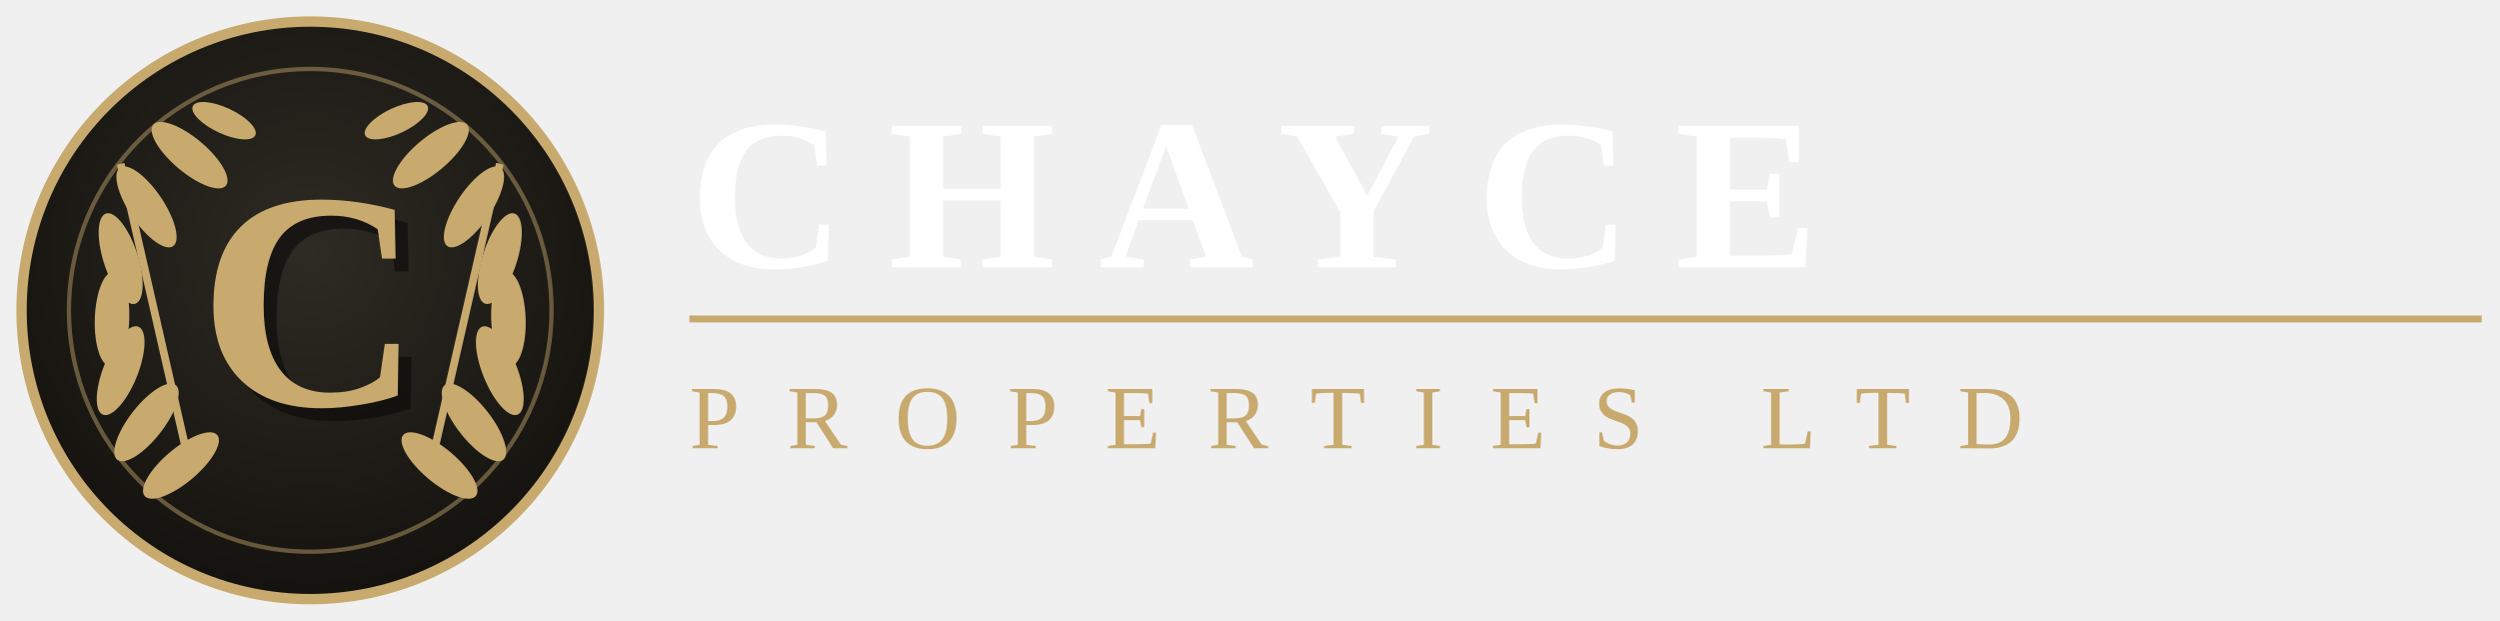
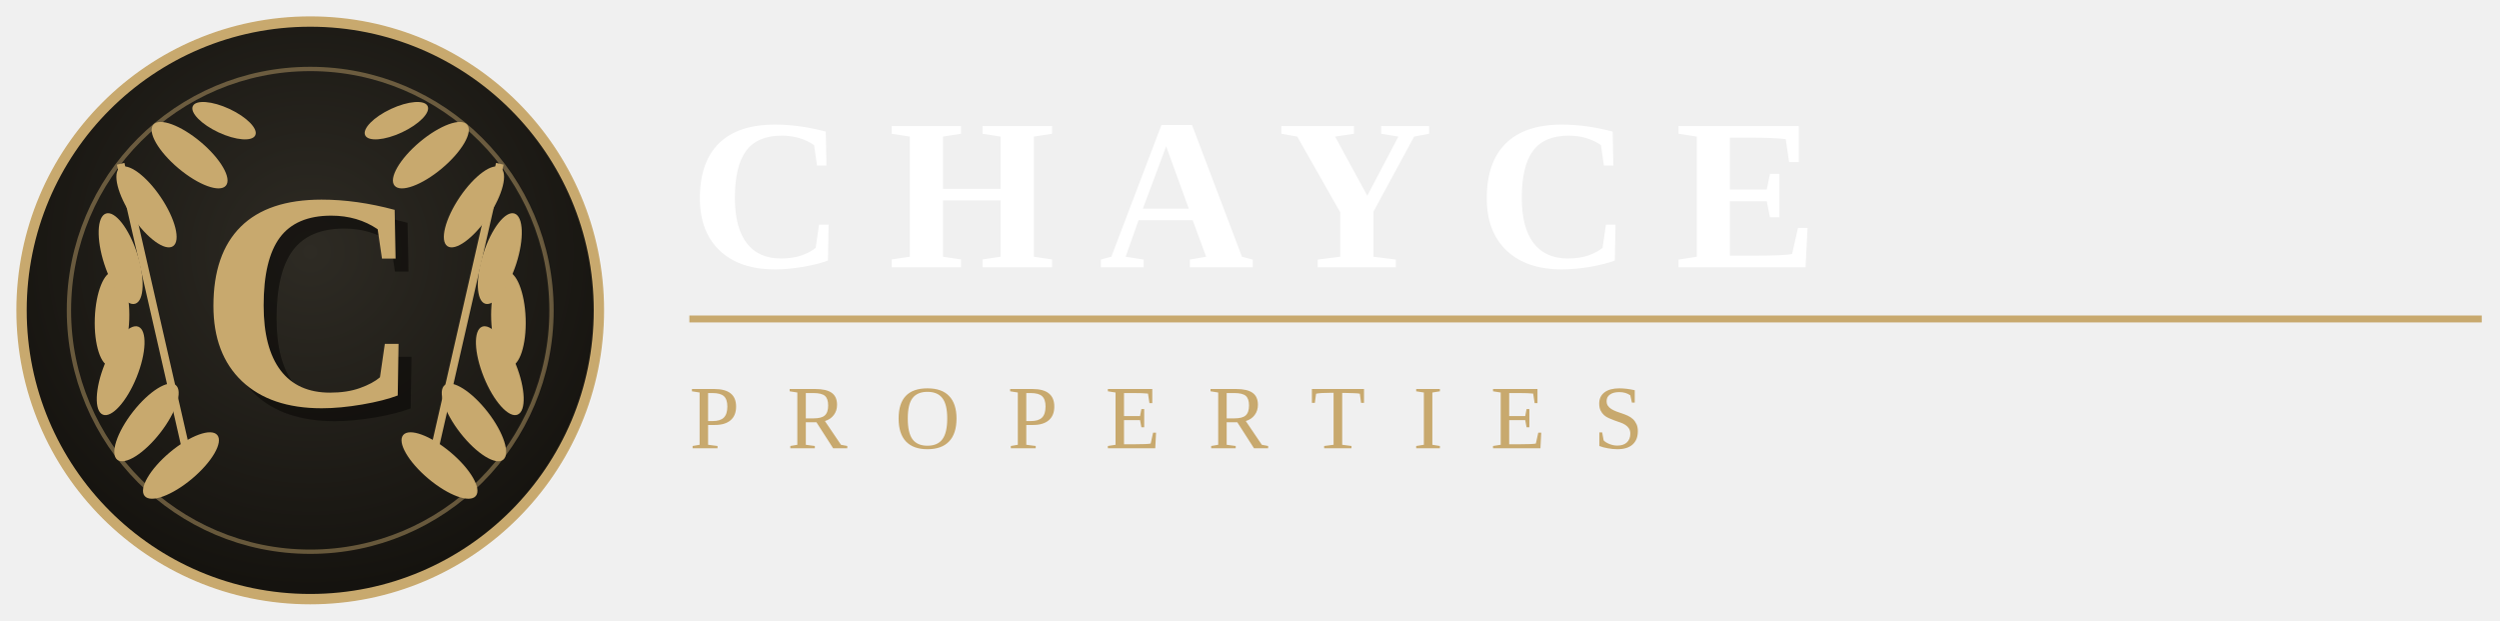
<svg xmlns="http://www.w3.org/2000/svg" width="290" height="72" viewBox="0 0 290 72">
  <defs>
    <radialGradient id="bgGrad" cx="50%" cy="40%" r="60%">
      <stop offset="0%" stop-color="#2e2b24" />
      <stop offset="100%" stop-color="#14120e" />
    </radialGradient>
  </defs>
  <circle cx="36" cy="36" r="34" fill="url(#bgGrad)" />
  <circle cx="36" cy="36" r="33.5" fill="none" stroke="#c8a96e" stroke-width="1.2" />
  <circle cx="36" cy="36" r="28" fill="none" stroke="#c8a96e" stroke-width="0.5" opacity="0.45" />
  <g transform="translate(36,36)">
    <line x1="-14" y1="18" x2="-22" y2="-17" stroke="#c8a96e" stroke-width="0.9" />
    <ellipse rx="5.5" ry="2" fill="#c8a96e" transform="translate(-15, 18) rotate(-40)" />
    <ellipse rx="5.5" ry="2" fill="#c8a96e" transform="translate(-19, 13) rotate(-52)" />
    <ellipse rx="5.5" ry="2" fill="#c8a96e" transform="translate(-22,  7) rotate(-68)" />
    <ellipse rx="5.5" ry="2" fill="#c8a96e" transform="translate(-23,  1) rotate(-88)" />
    <ellipse rx="5.5" ry="2" fill="#c8a96e" transform="translate(-22, -6) rotate(-108)" />
    <ellipse rx="5.5" ry="2" fill="#c8a96e" transform="translate(-19,-12) rotate(-124)" />
    <ellipse rx="5.5" ry="2" fill="#c8a96e" transform="translate(-14,-18) rotate(-140)" />
    <ellipse rx="4" ry="1.5" fill="#c8a96e" transform="translate(-10,-22) rotate(-155)" />
  </g>
  <g transform="translate(36,36)">
    <line x1="14" y1="18" x2="22" y2="-17" stroke="#c8a96e" stroke-width="0.9" />
    <ellipse rx="5.5" ry="2" fill="#c8a96e" transform="translate( 15, 18) rotate( 40)" />
    <ellipse rx="5.5" ry="2" fill="#c8a96e" transform="translate( 19, 13) rotate( 52)" />
    <ellipse rx="5.5" ry="2" fill="#c8a96e" transform="translate( 22,  7) rotate( 68)" />
    <ellipse rx="5.5" ry="2" fill="#c8a96e" transform="translate( 23,  1) rotate( 88)" />
    <ellipse rx="5.5" ry="2" fill="#c8a96e" transform="translate( 22, -6) rotate(108)" />
    <ellipse rx="5.5" ry="2" fill="#c8a96e" transform="translate( 19,-12) rotate(124)" />
    <ellipse rx="5.5" ry="2" fill="#c8a96e" transform="translate( 14,-18) rotate(140)" />
    <ellipse rx="4" ry="1.5" fill="#c8a96e" transform="translate( 10,-22) rotate(155)" />
  </g>
  <text x="37.5" y="48.5" font-family="Georgia,'Times New Roman',serif" font-size="36" font-weight="700" fill="#0a0906" text-anchor="middle" opacity="0.6">C</text>
  <text x="36" y="47" font-family="Georgia,'Times New Roman',serif" font-size="36" font-weight="700" fill="#c8a96e" text-anchor="middle">C</text>
  <text x="80" y="31" font-family="Georgia,'Times New Roman',serif" font-size="25" font-weight="700" fill="#ffffff" letter-spacing="5">CHAYCE</text>
  <line x1="80" y1="37" x2="288" y2="37" stroke="#c8a96e" stroke-width="0.8" />
-   <text x="80" y="52" font-family="Georgia,'Times New Roman',serif" font-size="10.5" font-weight="400" fill="#c8a96e" letter-spacing="5.5">PROPERTIES LTD</text>
+   <text x="80" y="52" font-family="Georgia,'Times New Roman',serif" font-size="10.5" font-weight="400" fill="#c8a96e" letter-spacing="5.5">PROPERTIES</text>
</svg>
